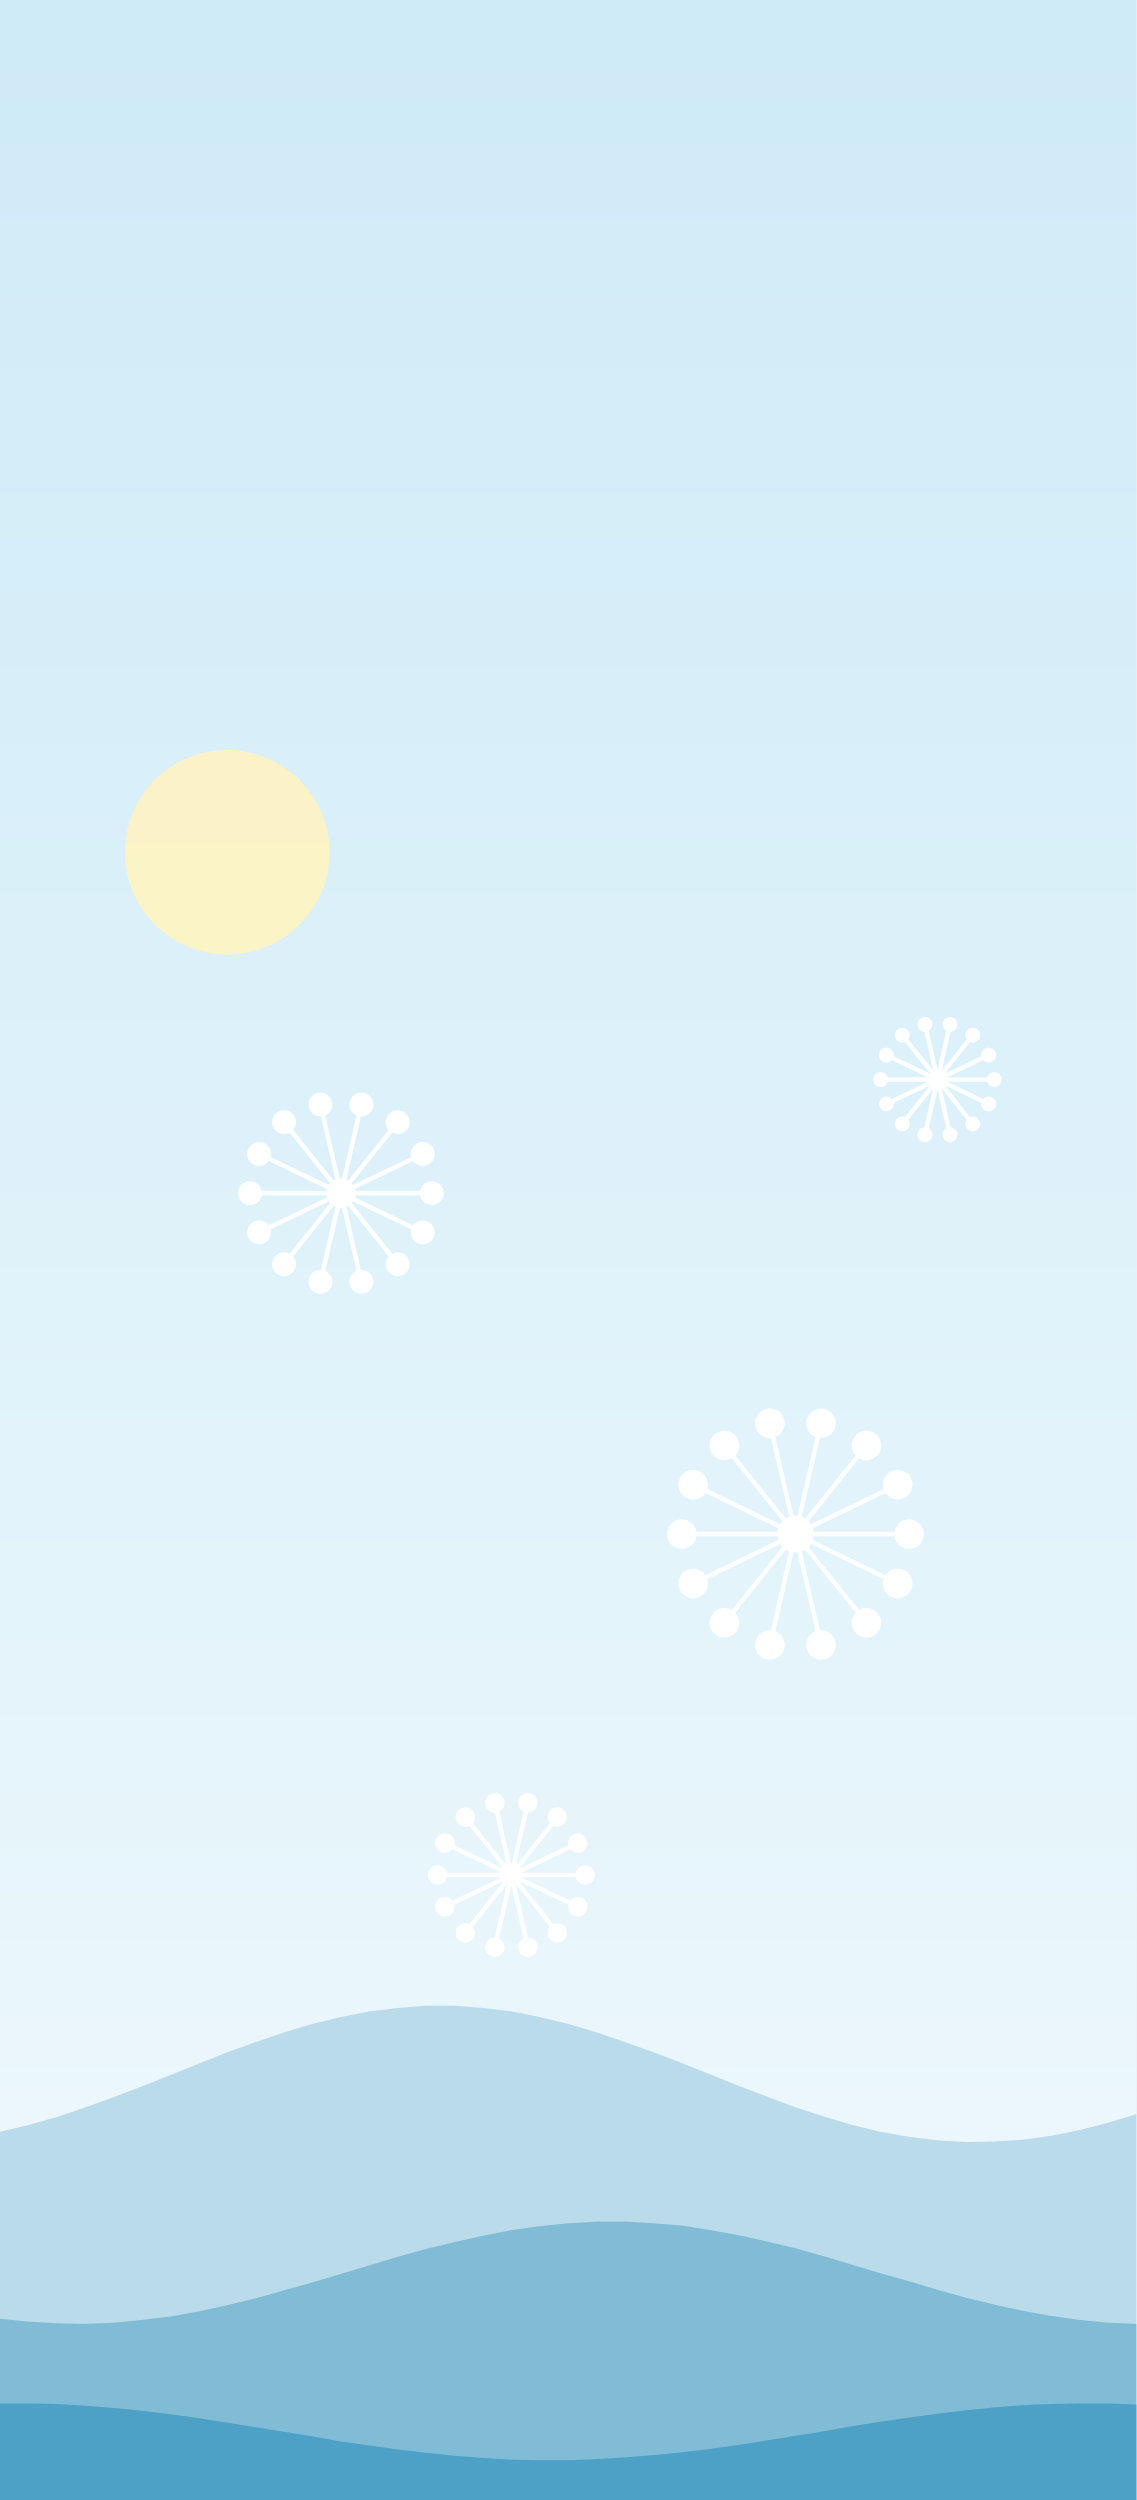
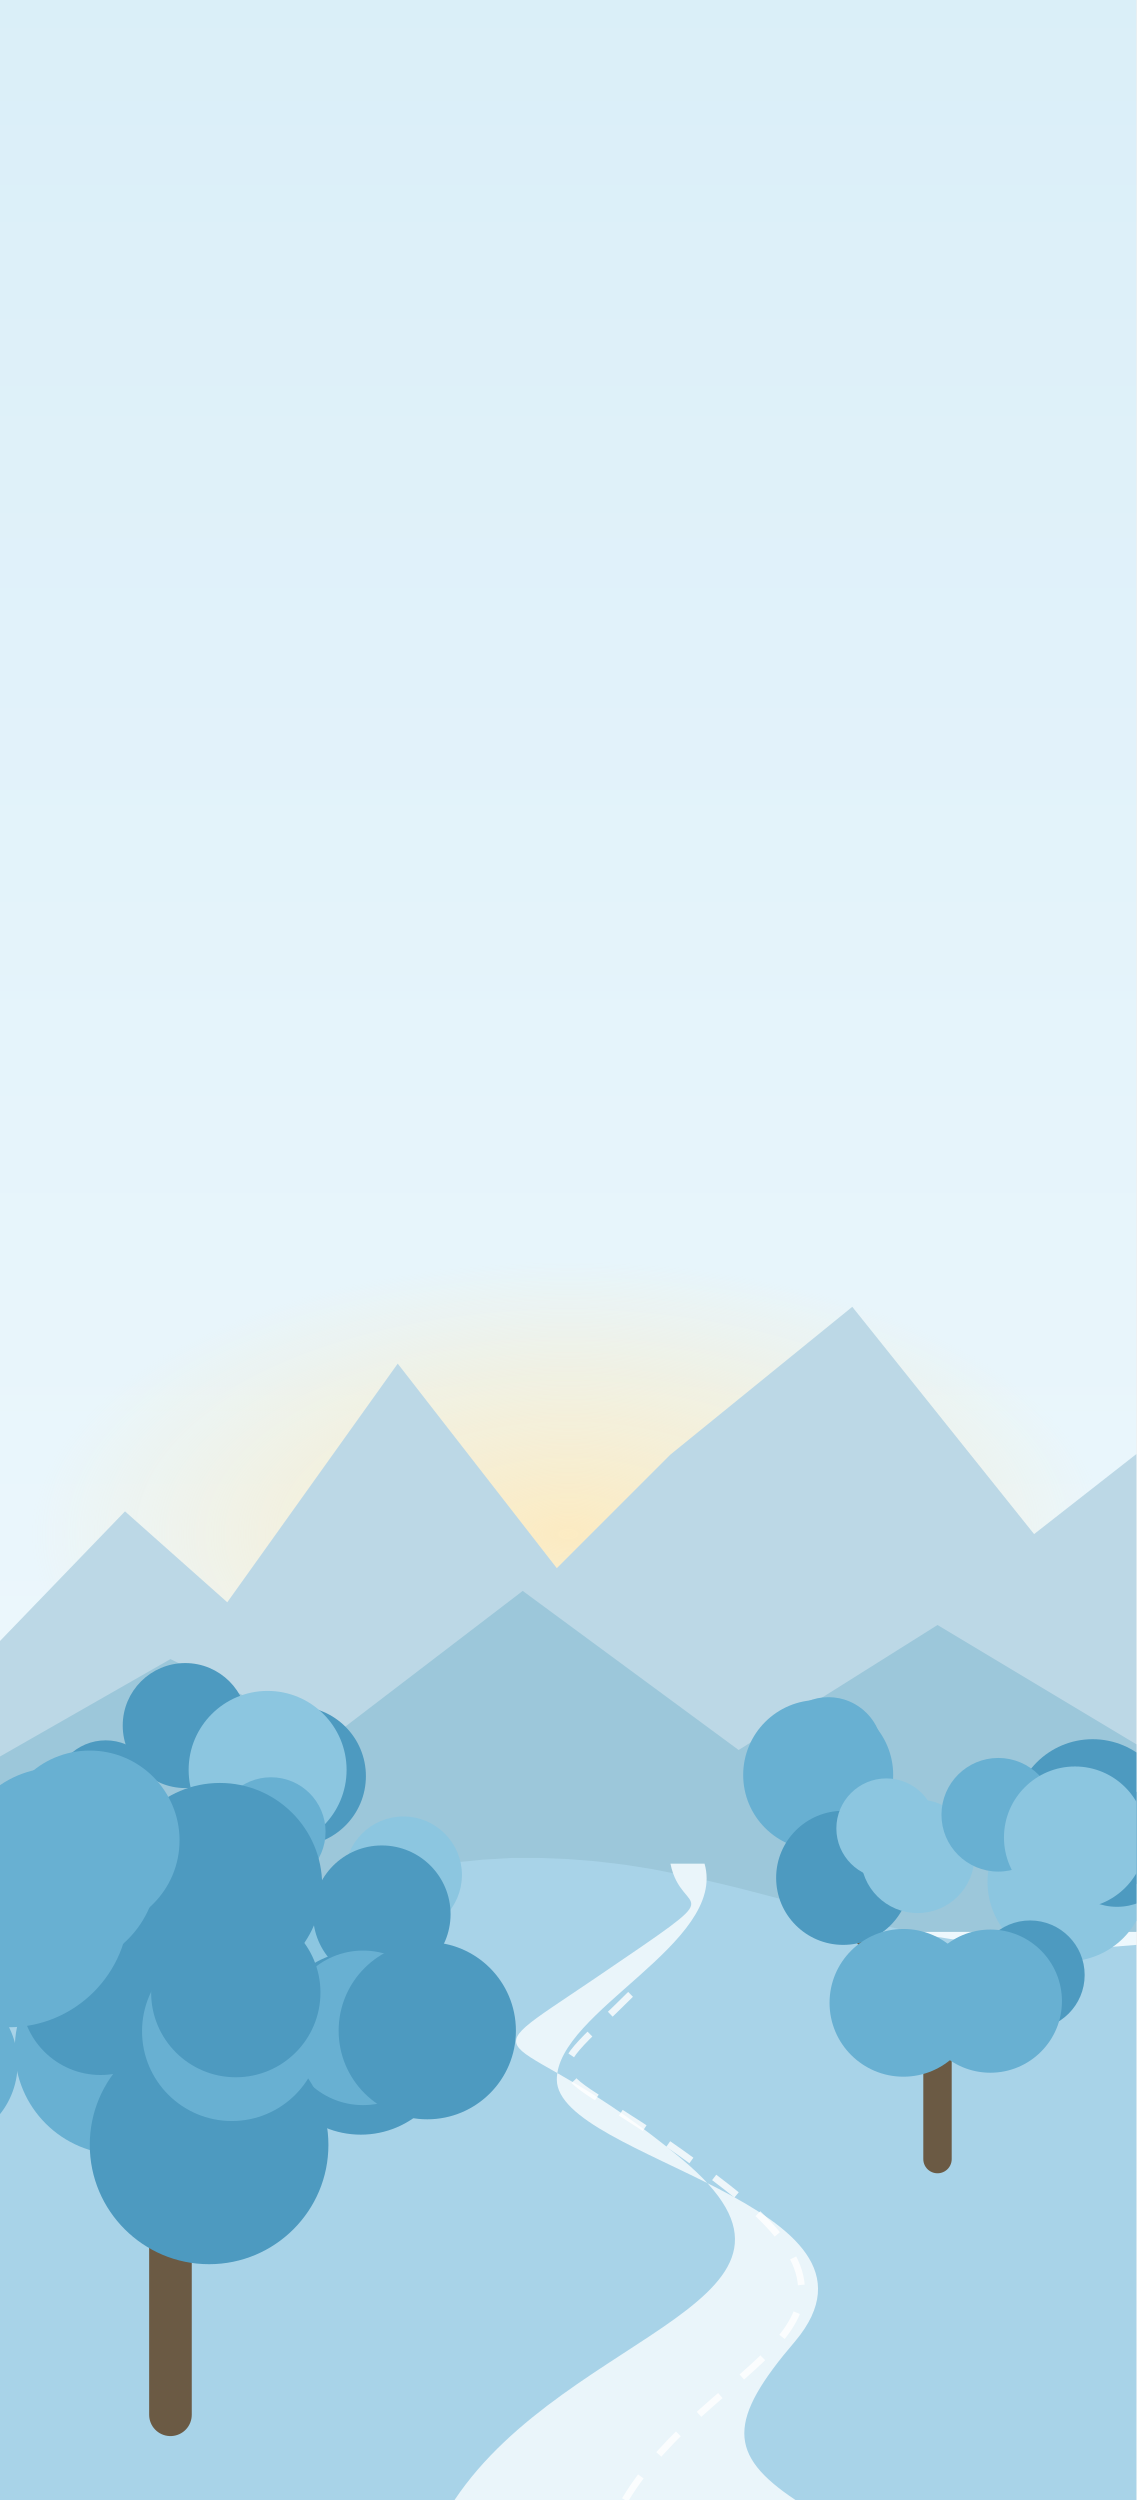
<svg xmlns="http://www.w3.org/2000/svg" viewBox="0 -80 200 440" preserveAspectRatio="xMidYMax slice">
  <defs>
-     <linearGradient id="g43" x1="0" y1="0" x2="0" y2="1">
-       <stop offset="0" stop-color="#cdeaf7" />
-       <stop offset="1" stop-color="#f0f9fd" />
+     <linearGradient id="g37" x1="0" y1="0" x2="0" y2="1">
+       <stop offset="0" stop-color="#d9eef8" />
+       <stop offset="1" stop-color="#f4fbfe" />
    </linearGradient>
  </defs>
-   <rect y="-100" width="200" height="460" fill="url(#g43)" />
-   <circle cx="40" cy="70" r="18" fill="#fff4c2" opacity="0.9" />
-   <path d="M60 130 L76.0 130.0" stroke="#fff" stroke-width=".8" opacity=".9" />
-   <circle cx="76.0" cy="130.0" r="2.1" fill="#fff" />
-   <path d="M60 130 L74.4 136.9" stroke="#fff" stroke-width=".8" opacity=".9" />
-   <circle cx="74.4" cy="136.9" r="2.1" fill="#fff" />
-   <path d="M60 130 L70.0 142.5" stroke="#fff" stroke-width=".8" opacity=".9" />
-   <circle cx="70.0" cy="142.5" r="2.1" fill="#fff" />
-   <path d="M60 130 L63.6 145.6" stroke="#fff" stroke-width=".8" opacity=".9" />
-   <circle cx="63.6" cy="145.6" r="2.1" fill="#fff" />
-   <path d="M60 130 L56.4 145.6" stroke="#fff" stroke-width=".8" opacity=".9" />
-   <circle cx="56.4" cy="145.6" r="2.1" fill="#fff" />
-   <path d="M60 130 L50.0 142.5" stroke="#fff" stroke-width=".8" opacity=".9" />
-   <circle cx="50.0" cy="142.5" r="2.1" fill="#fff" />
-   <path d="M60 130 L45.6 136.9" stroke="#fff" stroke-width=".8" opacity=".9" />
-   <circle cx="45.6" cy="136.9" r="2.1" fill="#fff" />
-   <path d="M60 130 L44.0 130.0" stroke="#fff" stroke-width=".8" opacity=".9" />
-   <circle cx="44.0" cy="130.0" r="2.1" fill="#fff" />
-   <path d="M60 130 L45.6 123.1" stroke="#fff" stroke-width=".8" opacity=".9" />
-   <circle cx="45.6" cy="123.1" r="2.1" fill="#fff" />
-   <path d="M60 130 L50.0 117.5" stroke="#fff" stroke-width=".8" opacity=".9" />
-   <circle cx="50.0" cy="117.5" r="2.1" fill="#fff" />
-   <path d="M60 130 L56.4 114.4" stroke="#fff" stroke-width=".8" opacity=".9" />
-   <circle cx="56.4" cy="114.4" r="2.1" fill="#fff" />
-   <path d="M60 130 L63.6 114.4" stroke="#fff" stroke-width=".8" opacity=".9" />
-   <circle cx="63.6" cy="114.4" r="2.1" fill="#fff" />
-   <path d="M60 130 L70.0 117.5" stroke="#fff" stroke-width=".8" opacity=".9" />
-   <circle cx="70.0" cy="117.5" r="2.1" fill="#fff" />
-   <path d="M60 130 L74.4 123.1" stroke="#fff" stroke-width=".8" opacity=".9" />
-   <circle cx="74.4" cy="123.1" r="2.1" fill="#fff" />
-   <circle cx="60" cy="130" r="2.56" fill="#fff" />
-   <path d="M140 190 L160.0 190.0" stroke="#fff" stroke-width=".8" opacity=".9" />
-   <circle cx="160.0" cy="190.0" r="2.6" fill="#fff" />
-   <path d="M140 190 L158.0 198.7" stroke="#fff" stroke-width=".8" opacity=".9" />
-   <circle cx="158.0" cy="198.7" r="2.6" fill="#fff" />
-   <path d="M140 190 L152.5 205.6" stroke="#fff" stroke-width=".8" opacity=".9" />
-   <circle cx="152.5" cy="205.6" r="2.6" fill="#fff" />
-   <path d="M140 190 L144.5 209.5" stroke="#fff" stroke-width=".8" opacity=".9" />
-   <circle cx="144.5" cy="209.5" r="2.6" fill="#fff" />
-   <path d="M140 190 L135.5 209.5" stroke="#fff" stroke-width=".8" opacity=".9" />
-   <circle cx="135.5" cy="209.5" r="2.6" fill="#fff" />
-   <path d="M140 190 L127.5 205.6" stroke="#fff" stroke-width=".8" opacity=".9" />
-   <circle cx="127.5" cy="205.6" r="2.6" fill="#fff" />
-   <path d="M140 190 L122.0 198.7" stroke="#fff" stroke-width=".8" opacity=".9" />
-   <circle cx="122.0" cy="198.7" r="2.6" fill="#fff" />
-   <path d="M140 190 L120.0 190.0" stroke="#fff" stroke-width=".8" opacity=".9" />
-   <circle cx="120.0" cy="190.0" r="2.6" fill="#fff" />
-   <path d="M140 190 L122.0 181.3" stroke="#fff" stroke-width=".8" opacity=".9" />
-   <circle cx="122.0" cy="181.3" r="2.6" fill="#fff" />
-   <path d="M140 190 L127.5 174.4" stroke="#fff" stroke-width=".8" opacity=".9" />
-   <circle cx="127.5" cy="174.4" r="2.6" fill="#fff" />
-   <path d="M140 190 L135.5 170.5" stroke="#fff" stroke-width=".8" opacity=".9" />
-   <circle cx="135.5" cy="170.5" r="2.6" fill="#fff" />
-   <path d="M140 190 L144.5 170.5" stroke="#fff" stroke-width=".8" opacity=".9" />
-   <circle cx="144.5" cy="170.5" r="2.6" fill="#fff" />
-   <path d="M140 190 L152.5 174.4" stroke="#fff" stroke-width=".8" opacity=".9" />
-   <circle cx="152.5" cy="174.4" r="2.6" fill="#fff" />
-   <path d="M140 190 L158.0 181.3" stroke="#fff" stroke-width=".8" opacity=".9" />
-   <circle cx="158.0" cy="181.3" r="2.6" fill="#fff" />
-   <circle cx="140" cy="190" r="3.2" fill="#fff" />
-   <path d="M90 250 L103.0 250.0" stroke="#fff" stroke-width=".8" opacity=".9" />
-   <circle cx="103.0" cy="250.0" r="1.7" fill="#fff" />
-   <path d="M90 250 L101.7 255.6" stroke="#fff" stroke-width=".8" opacity=".9" />
-   <circle cx="101.7" cy="255.6" r="1.7" fill="#fff" />
-   <path d="M90 250 L98.1 260.2" stroke="#fff" stroke-width=".8" opacity=".9" />
-   <circle cx="98.1" cy="260.2" r="1.7" fill="#fff" />
-   <path d="M90 250 L92.9 262.7" stroke="#fff" stroke-width=".8" opacity=".9" />
-   <circle cx="92.9" cy="262.7" r="1.7" fill="#fff" />
-   <path d="M90 250 L87.1 262.7" stroke="#fff" stroke-width=".8" opacity=".9" />
-   <circle cx="87.1" cy="262.7" r="1.7" fill="#fff" />
-   <path d="M90 250 L81.9 260.2" stroke="#fff" stroke-width=".8" opacity=".9" />
-   <circle cx="81.9" cy="260.2" r="1.7" fill="#fff" />
-   <path d="M90 250 L78.3 255.6" stroke="#fff" stroke-width=".8" opacity=".9" />
-   <circle cx="78.3" cy="255.6" r="1.7" fill="#fff" />
-   <path d="M90 250 L77.0 250.0" stroke="#fff" stroke-width=".8" opacity=".9" />
-   <circle cx="77.0" cy="250.0" r="1.7" fill="#fff" />
-   <path d="M90 250 L78.3 244.4" stroke="#fff" stroke-width=".8" opacity=".9" />
-   <circle cx="78.3" cy="244.4" r="1.7" fill="#fff" />
-   <path d="M90 250 L81.9 239.8" stroke="#fff" stroke-width=".8" opacity=".9" />
-   <circle cx="81.9" cy="239.8" r="1.7" fill="#fff" />
-   <path d="M90 250 L87.1 237.3" stroke="#fff" stroke-width=".8" opacity=".9" />
-   <circle cx="87.1" cy="237.3" r="1.7" fill="#fff" />
-   <path d="M90 250 L92.9 237.3" stroke="#fff" stroke-width=".8" opacity=".9" />
-   <circle cx="92.9" cy="237.3" r="1.7" fill="#fff" />
-   <path d="M90 250 L98.1 239.8" stroke="#fff" stroke-width=".8" opacity=".9" />
-   <circle cx="98.1" cy="239.8" r="1.7" fill="#fff" />
-   <path d="M90 250 L101.7 244.4" stroke="#fff" stroke-width=".8" opacity=".9" />
-   <circle cx="101.7" cy="244.4" r="1.7" fill="#fff" />
-   <circle cx="90" cy="250" r="2.08" fill="#fff" />
-   <path d="M165 110 L175.0 110.0" stroke="#fff" stroke-width=".8" opacity=".9" />
-   <circle cx="175.0" cy="110.0" r="1.3" fill="#fff" />
-   <path d="M165 110 L174.0 114.3" stroke="#fff" stroke-width=".8" opacity=".9" />
-   <circle cx="174.0" cy="114.3" r="1.3" fill="#fff" />
-   <path d="M165 110 L171.2 117.8" stroke="#fff" stroke-width=".8" opacity=".9" />
-   <circle cx="171.2" cy="117.8" r="1.3" fill="#fff" />
-   <path d="M165 110 L167.2 119.7" stroke="#fff" stroke-width=".8" opacity=".9" />
-   <circle cx="167.2" cy="119.7" r="1.3" fill="#fff" />
-   <path d="M165 110 L162.8 119.7" stroke="#fff" stroke-width=".8" opacity=".9" />
-   <circle cx="162.8" cy="119.7" r="1.3" fill="#fff" />
-   <path d="M165 110 L158.8 117.8" stroke="#fff" stroke-width=".8" opacity=".9" />
-   <circle cx="158.8" cy="117.8" r="1.3" fill="#fff" />
-   <path d="M165 110 L156.0 114.3" stroke="#fff" stroke-width=".8" opacity=".9" />
-   <circle cx="156.0" cy="114.3" r="1.3" fill="#fff" />
-   <path d="M165 110 L155.0 110.0" stroke="#fff" stroke-width=".8" opacity=".9" />
-   <circle cx="155.0" cy="110.0" r="1.3" fill="#fff" />
-   <path d="M165 110 L156.0 105.7" stroke="#fff" stroke-width=".8" opacity=".9" />
-   <circle cx="156.0" cy="105.7" r="1.3" fill="#fff" />
-   <path d="M165 110 L158.8 102.2" stroke="#fff" stroke-width=".8" opacity=".9" />
-   <circle cx="158.8" cy="102.2" r="1.3" fill="#fff" />
-   <path d="M165 110 L162.8 100.3" stroke="#fff" stroke-width=".8" opacity=".9" />
-   <circle cx="162.8" cy="100.3" r="1.3" fill="#fff" />
-   <path d="M165 110 L167.2 100.3" stroke="#fff" stroke-width=".8" opacity=".9" />
-   <circle cx="167.2" cy="100.3" r="1.3" fill="#fff" />
-   <path d="M165 110 L171.2 102.2" stroke="#fff" stroke-width=".8" opacity=".9" />
-   <circle cx="171.2" cy="102.2" r="1.3" fill="#fff" />
-   <path d="M165 110 L174.0 105.7" stroke="#fff" stroke-width=".8" opacity=".9" />
-   <circle cx="174.0" cy="105.7" r="1.3" fill="#fff" />
-   <circle cx="165" cy="110" r="1.6" fill="#fff" />
-   <path d="M-5 360 L-5 285 L-5 296.1 L0 295.2 L5 294.0 L10 292.6 L15 290.9 L20 289.1 L25 287.2 L30 285.2 L35 283.2 L40 281.2 L45 279.4 L50 277.7 L55 276.2 L60 275.0 L65 274.0 L70 273.4 L75 273.0 L80 273.0 L85 273.4 L90 274.0 L95 275.0 L100 276.2 L105 277.7 L110 279.4 L115 281.2 L120 283.1 L125 285.1 L130 287.1 L135 289.0 L140 290.9 L145 292.5 L150 294.0 L155 295.2 L160 296.1 L165 296.7 L170 297.0 L175 296.9 L180 296.6 L185 295.9 L190 294.9 L195 293.6 L200 292.1 L205 290.4 L205 360Z" fill="#badbe9" opacity="1" />
-   <path d="M-5 360 L-5 320 L-5 327.4 L0 328.1 L5 328.6 L10 328.9 L15 329.0 L20 328.8 L25 328.3 L30 327.7 L35 326.8 L40 325.7 L45 324.5 L50 323.1 L55 321.7 L60 320.2 L65 318.7 L70 317.2 L75 315.8 L80 314.6 L85 313.5 L90 312.5 L95 311.8 L100 311.3 L105 311.0 L110 311.0 L115 311.3 L120 311.7 L125 312.5 L130 313.4 L135 314.5 L140 315.7 L145 317.1 L150 318.6 L155 320.1 L160 321.5 L165 323.0 L170 324.4 L175 325.6 L180 326.7 L185 327.6 L190 328.3 L195 328.8 L200 329.0 L205 329.0 L205 360Z" fill="#81bcd6" opacity="1" />
-   <path d="M-5 360 L-5 348 L-5 343.2 L0 343.0 L5 343.0 L10 343.1 L15 343.4 L20 343.8 L25 344.3 L30 344.9 L35 345.6 L40 346.4 L45 347.2 L50 348.0 L55 348.8 L60 349.7 L65 350.4 L70 351.1 L75 351.7 L80 352.2 L85 352.6 L90 352.9 L95 353.0 L100 353.0 L105 352.8 L110 352.5 L115 352.1 L120 351.6 L125 351.0 L130 350.3 L135 349.5 L140 348.7 L145 347.9 L150 347.0 L155 346.2 L160 345.5 L165 344.8 L170 344.2 L175 343.7 L180 343.3 L185 343.1 L190 343.0 L195 343.0 L200 343.2 L205 343.5 L205 360Z" fill="#489ec4" opacity="0.9" />
+   <rect y="-100" width="200" height="460" fill="url(#g37)" />
+   <defs>
+     <radialGradient id="gl" cx="0.5" cy="0.5" r="0.5">
+       <stop offset="0" stop-color="#ffe9b8" stop-opacity=".85" />
+       <stop offset="1" stop-color="#ffe9b8" stop-opacity="0" />
+     </radialGradient>
+   </defs>
+   <ellipse cx="100" cy="190" rx="95" ry="48" fill="url(#gl)" />
+   <path d="M-5 260 L-5 214 L22 186 L40 202 L70 160 L98 196 L118 176 L150 150 L182 190 L205 172 L205 260Z" fill="#bcd8e6" />
+   <path d="M-5 260 L-5 232 L30 212 L58 226 L92 200 L130 228 L165 206 L205 230 L205 260Z" fill="#9cc7da" />
+   <path d="M-5 360 L-5 255 L-5 262.9 L0 263.0 L5 262.8 L10 262.5 L15 261.9 L20 261.1 L25 260.2 L30 259.1 L35 257.9 L40 256.6 L45 255.3 L50 253.9 L55 252.6 L60 251.4 L65 250.3 L70 249.3 L75 248.4 L80 247.8 L85 247.3 L90 247.0 L95 247.0 L100 247.2 L105 247.6 L110 248.2 L115 249.0 L120 250.0 L125 251.1 L130 252.3 L135 253.6 L140 254.9 L145 256.3 L150 257.5 L155 258.8 L160 259.9 L165 260.9 L170 261.7 L175 262.3 L180 262.8 L185 263.0 L190 263.0 L195 262.7 L200 262.3 L205 261.7 L205 360Z" fill="#a8d3e8" opacity="1" />
+   <path d="M80 360 C100 330 150 325 120 300 S80 285 105 268 S120 258 118 248 L124 248 C128 262 98 274 98 286 C98 300 160 308 140 332 C128 346 128 352 140 360Z" fill="#eaf5fa" />
+   <path d="M110 360 C125 335 160 330 128 305 S92 290 112 270" stroke="#fff" stroke-width="1.2" stroke-dasharray="5 5" fill="none" opacity=".8" />
+   <path d="M40 300 L40 274.7" stroke="#6b5a44" stroke-width="5.0" stroke-linecap="round" />
+   <path d="M40 279.3 L25.28 258.6" transform="translate(0,0)" stroke="#6b5a44" stroke-width="3.0" stroke-linecap="round" fill="none" />
+   <path d="M40 279.3 L54.72 259.52" stroke="#6b5a44" stroke-width="3.0" stroke-linecap="round" />
+   <circle cx="41.9" cy="267.1" r="10.9" fill="#68b0d2" />
+   <circle cx="18.6" cy="235.5" r="9.2" fill="#4d9ac0" />
+   <circle cx="71.0" cy="250.0" r="10.3" fill="#8cc6e0" />
+   <circle cx="43.4" cy="273.8" r="11.4" fill="#68b0d2" />
+   <circle cx="52.1" cy="232.6" r="12.3" fill="#4d9ac0" />
+   <circle cx="55.8" cy="264.8" r="13.6" fill="#8cc6e0" />
+   <circle cx="11.0" cy="244.8" r="12.5" fill="#68b0d2" />
+   <circle cx="67.2" cy="256.9" r="12.1" fill="#4d9ac0" />
+   <circle cx="38.1" cy="252.3" r="13.5" fill="#8cc6e0" />
+   <circle cx="11.6" cy="251.8" r="13.6" fill="#68b0d2" />
+   <circle cx="32.6" cy="223.7" r="11.0" fill="#4d9ac0" />
+   <circle cx="47.1" cy="231.5" r="13.9" fill="#8cc6e0" />
+   <circle cx="47.7" cy="242.4" r="9.6" fill="#68b0d2" />
+   <path d="M165 300 L165 274.7" stroke="#6b5a44" stroke-width="5.0" stroke-linecap="round" />
+   <path d="M165 279.3 L150.28 258.6" transform="translate(0,0)" stroke="#6b5a44" stroke-width="3.0" stroke-linecap="round" fill="none" />
+   <path d="M165 279.3 L179.72 259.52" stroke="#6b5a44" stroke-width="3.0" stroke-linecap="round" />
+   <circle cx="144.0" cy="232.4" r="13.2" fill="#68b0d2" />
+   <circle cx="192.3" cy="240.0" r="13.9" fill="#4d9ac0" />
+   <circle cx="187.8" cy="251.2" r="14.0" fill="#8cc6e0" />
+   <circle cx="145.8" cy="228.2" r="9.5" fill="#68b0d2" />
+   <circle cx="148.4" cy="250.5" r="11.8" fill="#4d9ac0" />
+   <circle cx="161.5" cy="246.7" r="10.0" fill="#8cc6e0" />
+   <circle cx="159.0" cy="272.5" r="13.0" fill="#68b0d2" />
+   <circle cx="181.3" cy="267.6" r="9.6" fill="#4d9ac0" />
+   <circle cx="156.0" cy="241.8" r="8.8" fill="#8cc6e0" />
+   <circle cx="175.7" cy="239.4" r="10.0" fill="#68b0d2" />
+   <circle cx="196.6" cy="245.2" r="10.4" fill="#4d9ac0" />
+   <circle cx="189.2" cy="243.4" r="12.5" fill="#8cc6e0" />
+   <circle cx="174.3" cy="272.2" r="12.6" fill="#68b0d2" />
+   <path d="M30 345 L30 307.05" stroke="#6b5a44" stroke-width="7.5" stroke-linecap="round" />
+   <path d="M30 313.95 L7.92 282.9" transform="translate(0,0)" stroke="#6b5a44" stroke-width="4.5" stroke-linecap="round" fill="none" />
+   <path d="M30 313.95 L52.08 284.28" stroke="#6b5a44" stroke-width="4.5" stroke-linecap="round" />
+   <circle cx="21.2" cy="280.6" r="18.6" fill="#68b0d2" />
+   <circle cx="63.5" cy="279.5" r="16.2" fill="#4d9ac0" />
+   <circle cx="63.9" cy="276.9" r="13.6" fill="#68b0d2" />
+   <circle cx="17.7" cy="271.2" r="14.0" fill="#4d9ac0" />
+   <circle cx="-11.2" cy="283.2" r="14.3" fill="#68b0d2" />
+   <circle cx="36.8" cy="297.5" r="21.0" fill="#4d9ac0" />
+   <circle cx="1.5" cy="255.6" r="21.2" fill="#68b0d2" />
+   <circle cx="75.2" cy="277.4" r="15.6" fill="#4d9ac0" />
+   <circle cx="40.8" cy="277.5" r="15.8" fill="#68b0d2" />
+   <circle cx="38.7" cy="251.8" r="18.0" fill="#4d9ac0" />
+   <circle cx="10.0" cy="248.8" r="17.7" fill="#68b0d2" />
+   <circle cx="41.5" cy="270.7" r="14.9" fill="#4d9ac0" />
+   <circle cx="15.8" cy="243.9" r="15.8" fill="#68b0d2" />
</svg>
